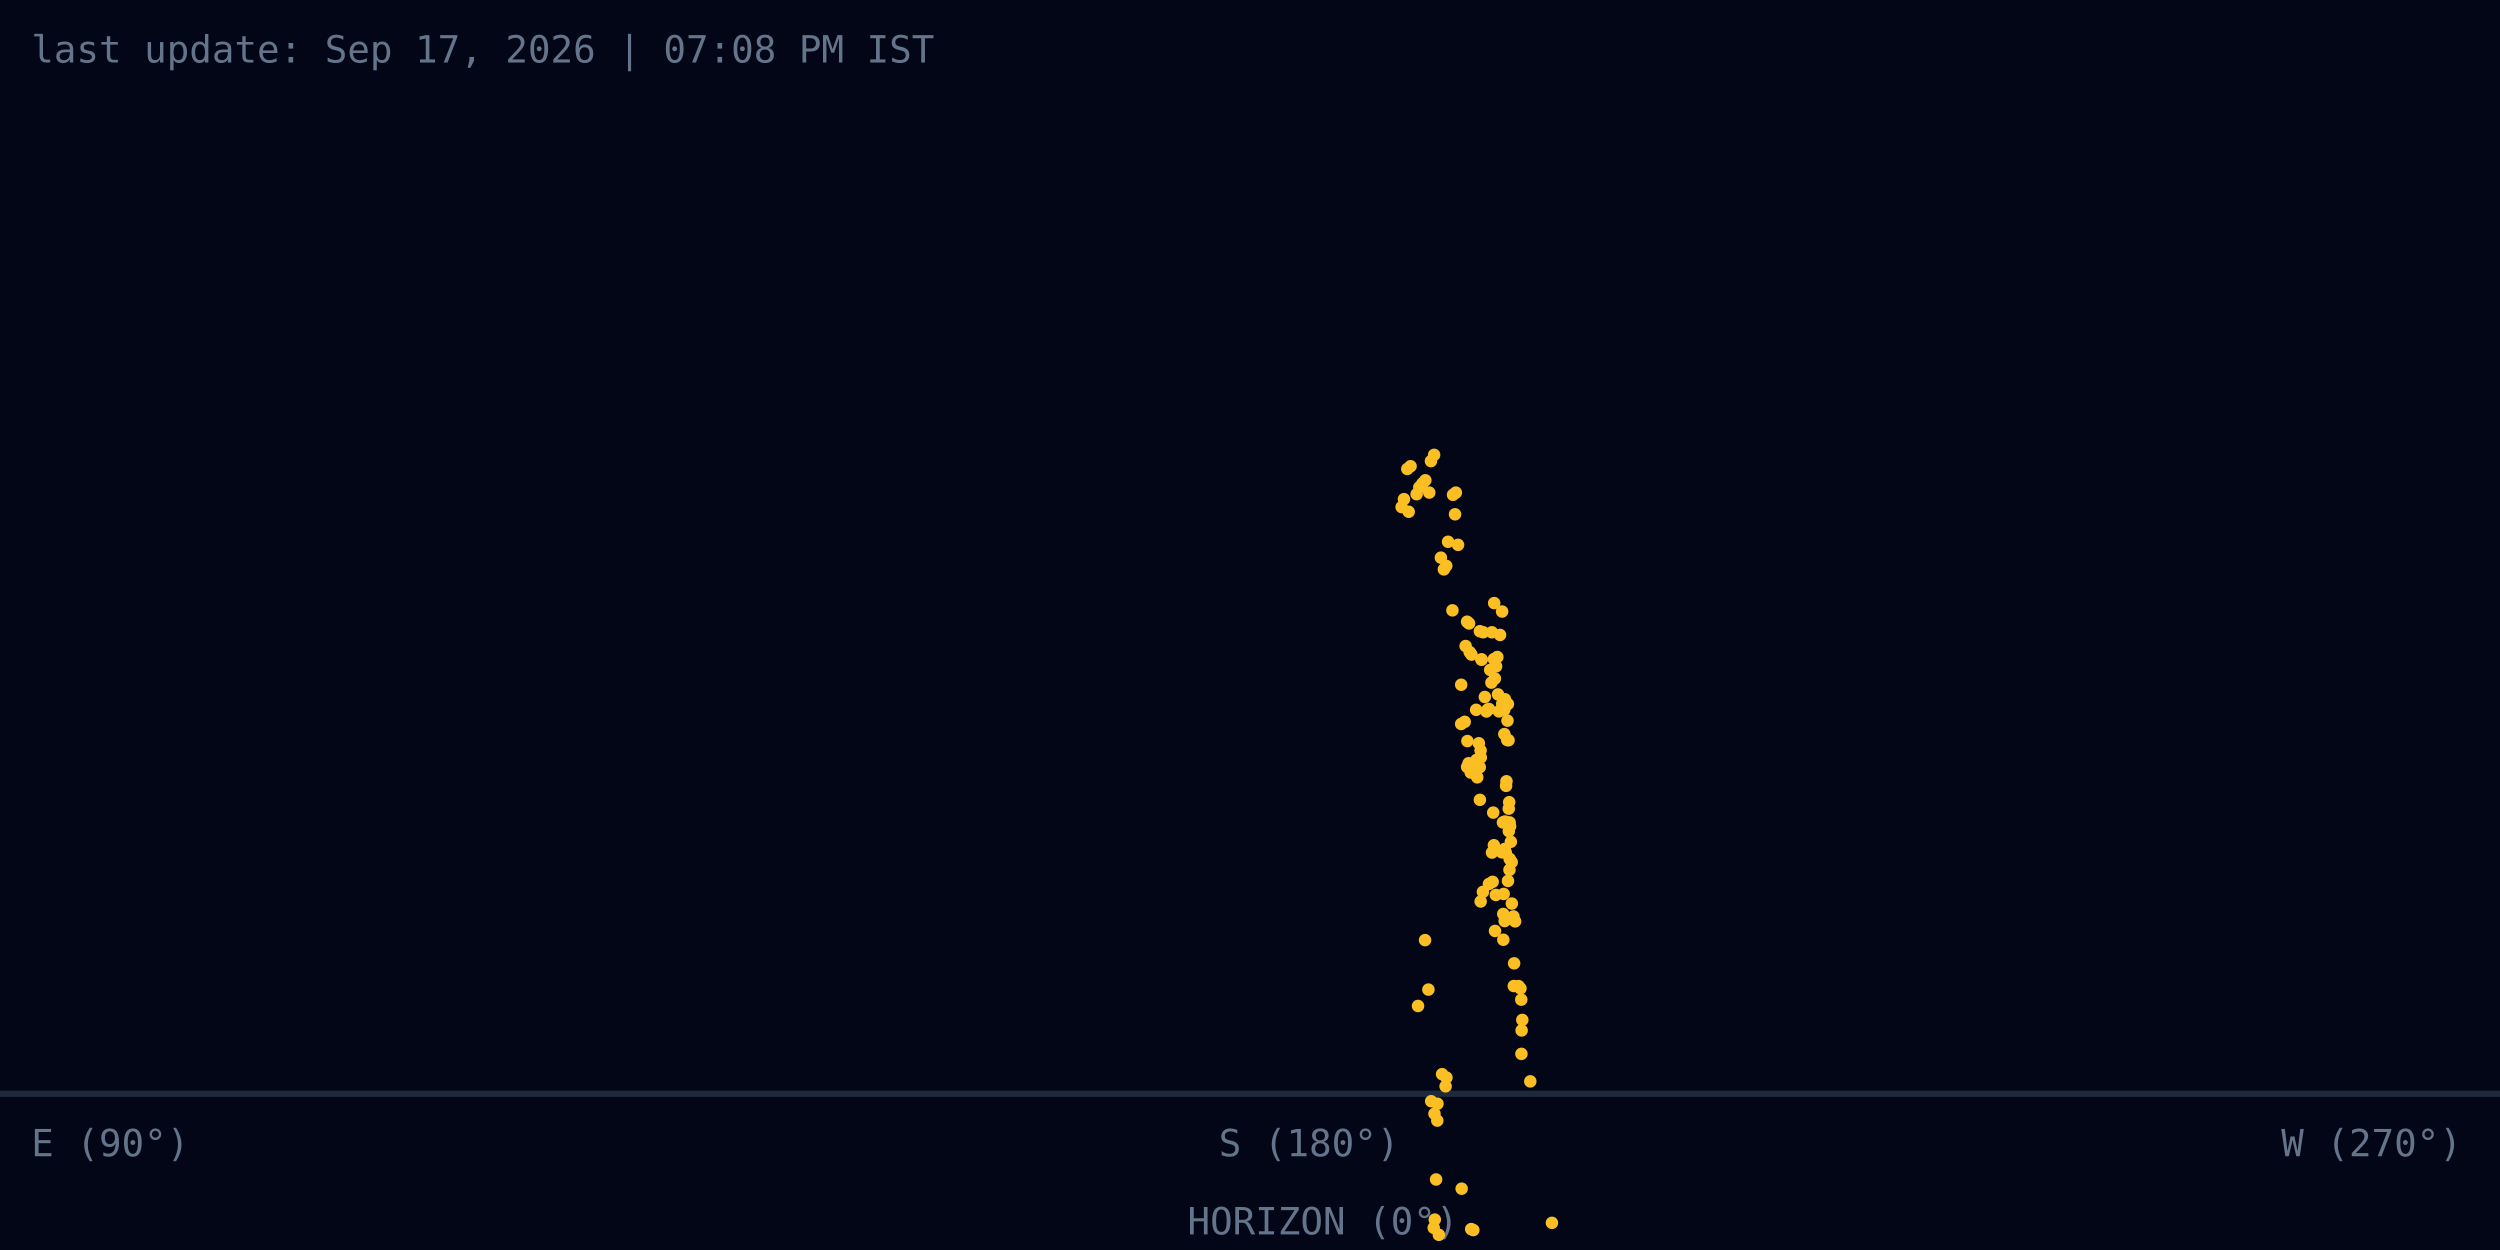
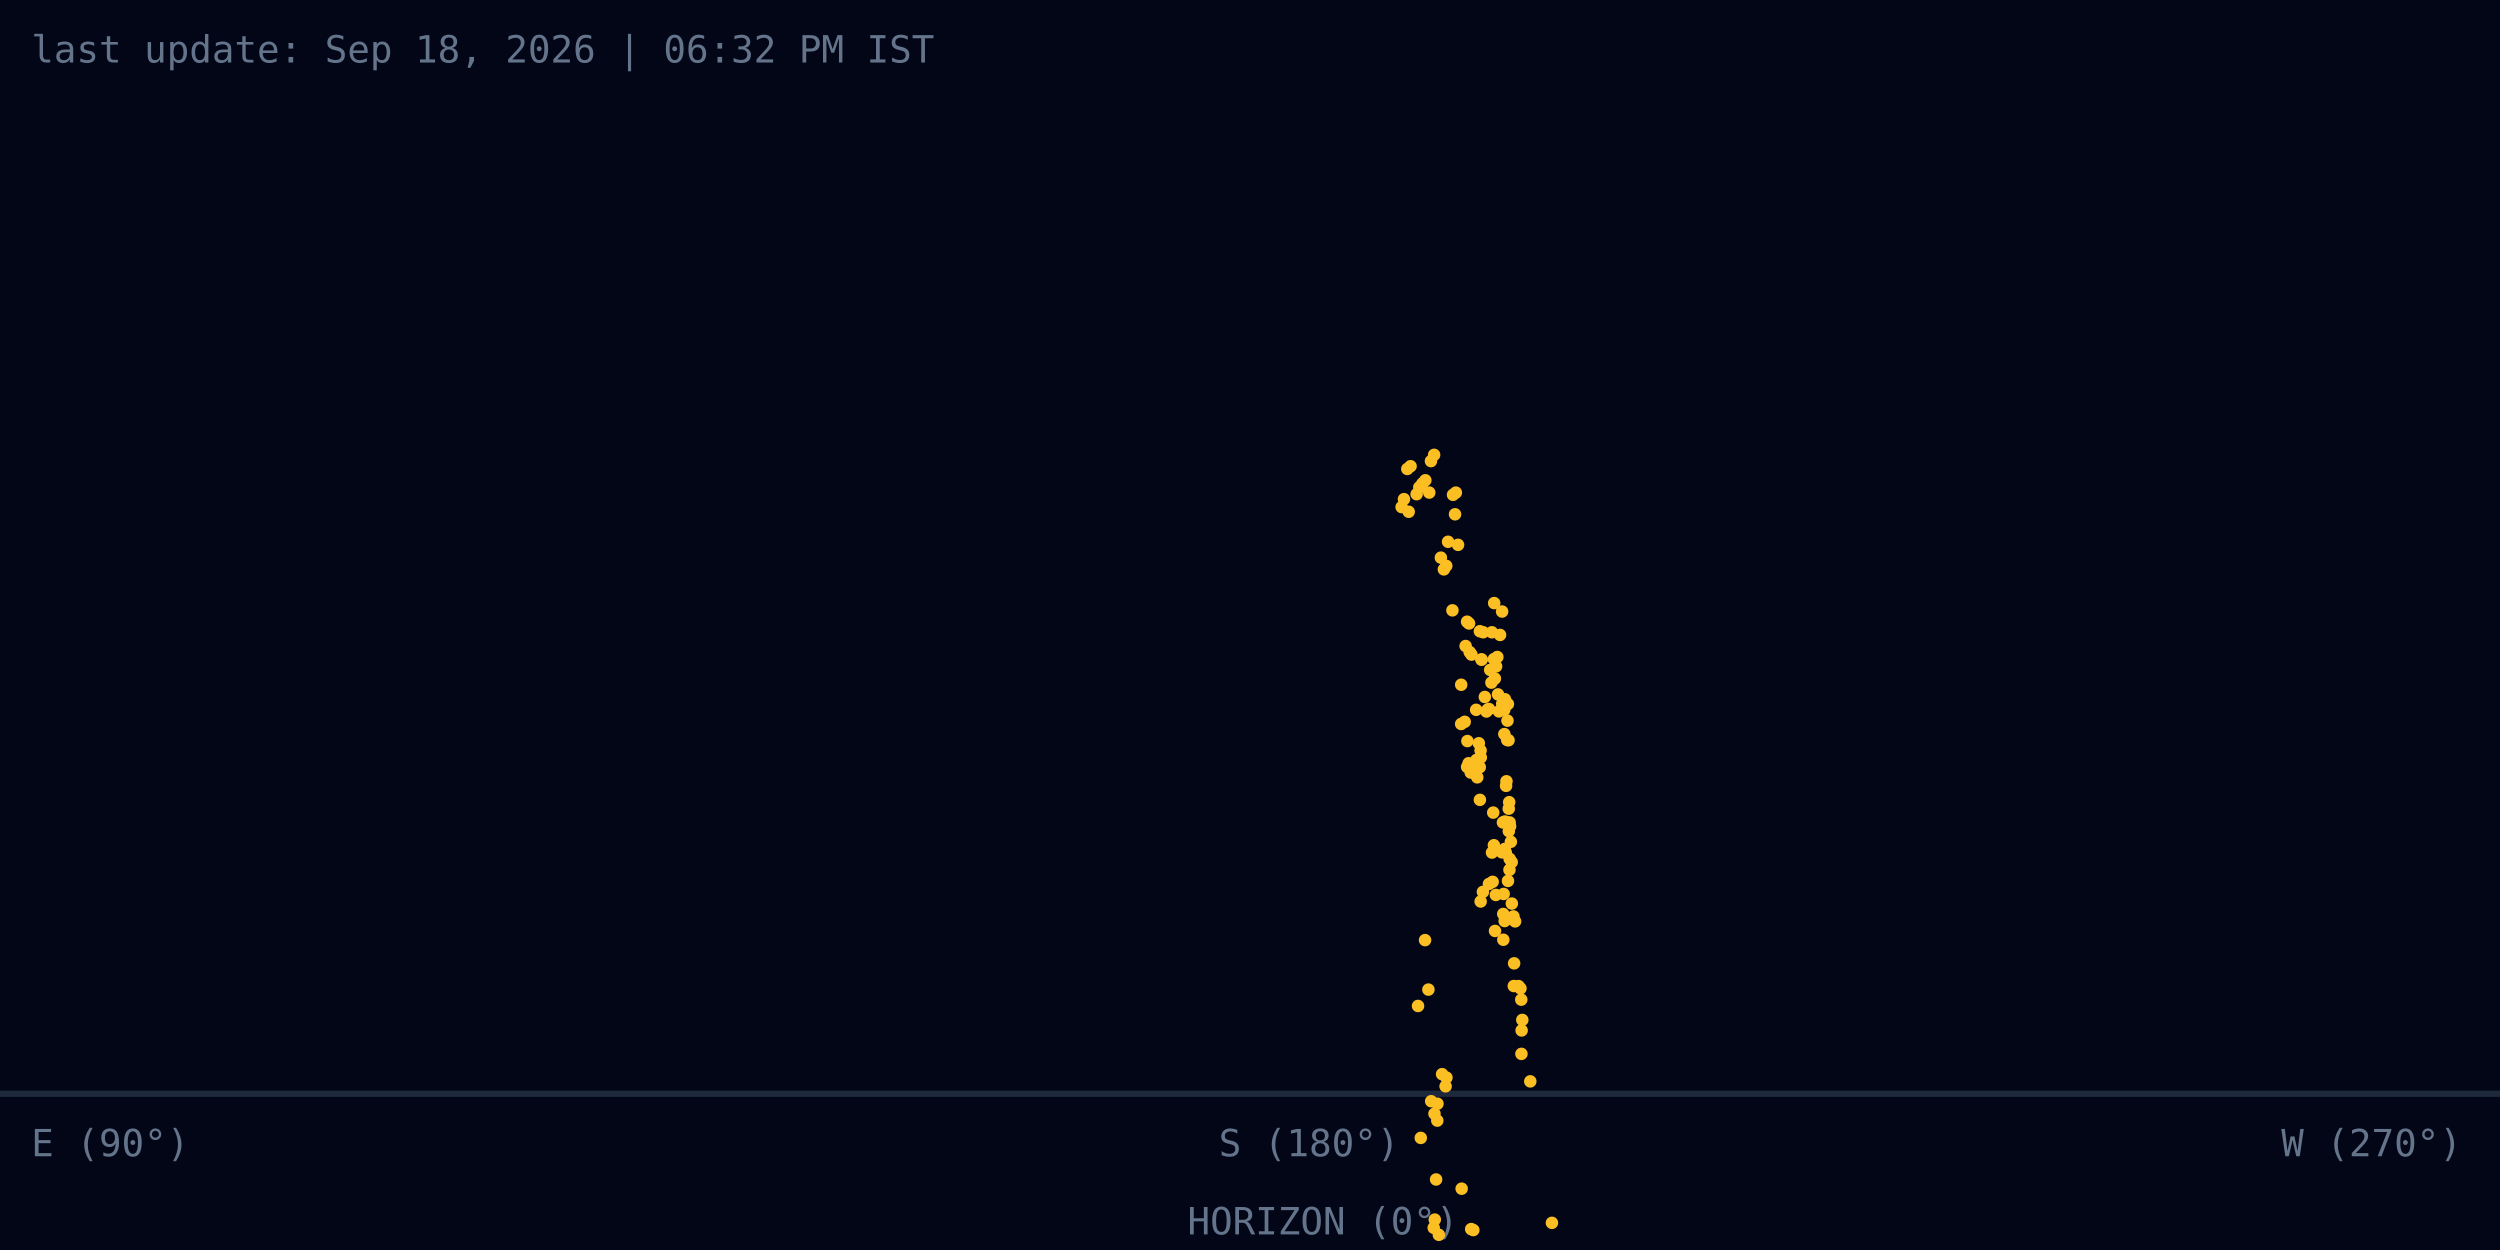
<svg xmlns="http://www.w3.org/2000/svg" width="800" height="400" viewBox="0 0 800 400">
  <rect width="800" height="400" fill="#020617" />
-   <text id="last-update" x="10" y="20" fill="#64748b" font-family="monospace">last update: Sep 17, 2026 | 07:08 PM IST</text>
+   <text id="last-update" x="10" y="20" fill="#64748b" font-family="monospace">last update: Sep 18, 2026 | 06:32 PM IST</text>
  <line x1="0" y1="350" x2="800" y2="350" stroke="#1e293b" stroke-width="2" />
  <text x="380" y="395" fill="#64748b" font-size="12" font-family="monospace">HORIZON (0°)</text>
  <text x="730" y="370" fill="#64748b" font-size="12" font-family="monospace">W (270°)</text>
  <text x="390" y="370" fill="#64748b" font-size="12" font-family="monospace">S (180°)</text>
  <text x="10" y="370" fill="#64748b" font-size="12" font-family="monospace">E (90°)</text>
  <g id="analemma-points">
    <circle cx=" 465.61" cy=" 164.57" r="2" fill="#fbbf24">
 </circle>
    <circle cx=" 467.57" cy=" 231.67" r="2" fill="#fbbf24">
 </circle>
    <circle cx=" 467.58" cy=" 219.12" r="2" fill="#fbbf24">
 </circle>
    <circle cx=" 468.71" cy=" 230.98" r="2" fill="#fbbf24">
 </circle>
    <circle cx=" 469.57" cy=" 237.14" r="2" fill="#fbbf24">
 </circle>
    <circle cx=" 469.00" cy=" 206.73" r="2" fill="#fbbf24">
 </circle>
    <circle cx=" 469.47" cy=" 198.94" r="2" fill="#fbbf24">
 </circle>
    <circle cx=" 470.10" cy=" 199.51" r="2" fill="#fbbf24">
 </circle>
    <circle cx=" 474.53" cy=" 285.41" r="2" fill="#fbbf24">
 </circle>
    <circle cx=" 472.47" cy=" 243.18" r="2" fill="#fbbf24">
 </circle>
    <circle cx=" 473.57" cy=" 255.95" r="2" fill="#fbbf24">
 </circle>
    <circle cx=" 473.22" cy=" 237.84" r="2" fill="#fbbf24">
 </circle>
    <circle cx=" 473.79" cy=" 240.17" r="2" fill="#fbbf24">
 </circle>
    <circle cx=" 473.56" cy=" 201.99" r="2" fill="#fbbf24">
 </circle>
    <circle cx=" 474.09" cy=" 210.99" r="2" fill="#fbbf24">
 </circle>
    <circle cx=" 478.41" cy=" 297.90" r="2" fill="#fbbf24">
 </circle>
    <circle cx=" 477.65" cy=" 282.19" r="2" fill="#fbbf24">
 </circle>
    <circle cx=" 477.44" cy=" 272.82" r="2" fill="#fbbf24">
 </circle>
    <circle cx=" 478.67" cy=" 286.38" r="2" fill="#fbbf24">
 </circle>
    <circle cx=" 478.05" cy=" 270.47" r="2" fill="#fbbf24">
 </circle>
    <circle cx=" 476.85" cy=" 214.37" r="2" fill="#fbbf24">
 </circle>
    <circle cx=" 477.25" cy=" 218.44" r="2" fill="#fbbf24">
 </circle>
    <circle cx=" 481.06" cy=" 300.72" r="2" fill="#fbbf24">
 </circle>
    <circle cx=" 481.04" cy=" 292.47" r="2" fill="#fbbf24">
 </circle>
    <circle cx=" 481.49" cy=" 294.73" r="2" fill="#fbbf24">
 </circle>
    <circle cx=" 481.17" cy=" 286.06" r="2" fill="#fbbf24">
 </circle>
    <circle cx=" 479.37" cy=" 222.21" r="2" fill="#fbbf24">
 </circle>
    <circle cx=" 479.67" cy=" 227.65" r="2" fill="#fbbf24">
 </circle>
    <circle cx=" 498.29" cy=" 411.31" r="2" fill="#fbbf24">
 </circle>
    <circle cx=" 498.34" cy=" 411.53" r="2" fill="#fbbf24">
 </circle>
    <circle cx=" 484.42" cy=" 315.53" r="2" fill="#fbbf24">
 </circle>
    <circle cx=" 486.86" cy=" 337.24" r="2" fill="#fbbf24">
 </circle>
    <circle cx=" 481.87" cy=" 272.88" r="2" fill="#fbbf24">
 </circle>
    <circle cx=" 482.55" cy=" 281.90" r="2" fill="#fbbf24">
 </circle>
    <circle cx=" 481.19" cy=" 226.61" r="2" fill="#fbbf24">
 </circle>
    <circle cx=" 481.39" cy=" 234.91" r="2" fill="#fbbf24">
 </circle>
    <circle cx=" 486.92" cy=" 329.74" r="2" fill="#fbbf24">
 </circle>
    <circle cx=" 483.03" cy=" 278.36" r="2" fill="#fbbf24">
 </circle>
    <circle cx=" 483.79" cy=" 289.14" r="2" fill="#fbbf24">
 </circle>
    <circle cx=" 485.93" cy=" 315.55" r="2" fill="#fbbf24">
 </circle>
    <circle cx=" 484.30" cy=" 293.26" r="2" fill="#fbbf24">
 </circle>
    <circle cx=" 482.30" cy=" 236.80" r="2" fill="#fbbf24">
 </circle>
    <circle cx=" 482.80" cy=" 258.78" r="2" fill="#fbbf24">
 </circle>
    <circle cx=" 501.22" cy=" 413.90" r="2" fill="#fbbf24">
 </circle>
    <circle cx=" 489.69" cy=" 346.04" r="2" fill="#fbbf24">
 </circle>
    <circle cx=" 486.81" cy=" 319.89" r="2" fill="#fbbf24">
 </circle>
    <circle cx=" 484.83" cy=" 294.84" r="2" fill="#fbbf24">
 </circle>
    <circle cx=" 486.55" cy=" 316.29" r="2" fill="#fbbf24">
 </circle>
    <circle cx=" 482.73" cy=" 236.88" r="2" fill="#fbbf24">
 </circle>
    <circle cx=" 483.48" cy=" 269.37" r="2" fill="#fbbf24">
 </circle>
    <circle cx=" 496.62" cy=" 391.31" r="2" fill="#fbbf24">
 </circle>
    <circle cx=" 483.75" cy=" 275.90" r="2" fill="#fbbf24">
 </circle>
    <circle cx=" 483.23" cy=" 264.40" r="2" fill="#fbbf24">
 </circle>
    <circle cx=" 482.94" cy=" 256.70" r="2" fill="#fbbf24">
 </circle>
    <circle cx=" 483.08" cy=" 263.17" r="2" fill="#fbbf24">
 </circle>
    <circle cx=" 482.53" cy=" 225.29" r="2" fill="#fbbf24">
 </circle>
    <circle cx=" 482.39" cy=" 230.61" r="2" fill="#fbbf24">
 </circle>
    <circle cx=" 487.14" cy=" 326.38" r="2" fill="#fbbf24">
 </circle>
    <circle cx=" 482.82" cy=" 265.96" r="2" fill="#fbbf24">
 </circle>
    <circle cx=" 483.09" cy=" 274.84" r="2" fill="#fbbf24">
 </circle>
    <circle cx=" 482.07" cy=" 250.01" r="2" fill="#fbbf24">
 </circle>
    <circle cx=" 481.95" cy=" 251.47" r="2" fill="#fbbf24">
 </circle>
    <circle cx=" 481.58" cy=" 223.76" r="2" fill="#fbbf24">
 </circle>
    <circle cx=" 481.36" cy=" 227.15" r="2" fill="#fbbf24">
 </circle>
    <circle cx=" 484.52" cy=" 308.27" r="2" fill="#fbbf24">
 </circle>
    <circle cx=" 481.59" cy=" 262.88" r="2" fill="#fbbf24">
 </circle>
    <circle cx=" 480.71" cy=" 225.23" r="2" fill="#fbbf24">
 </circle>
    <circle cx=" 481.54" cy=" 271.65" r="2" fill="#fbbf24">
 </circle>
    <circle cx=" 480.94" cy=" 263.18" r="2" fill="#fbbf24">
 </circle>
    <circle cx=" 480.67" cy=" 195.69" r="2" fill="#fbbf24">
 </circle>
    <circle cx=" 480.02" cy=" 203.18" r="2" fill="#fbbf24">
 </circle>
    <circle cx=" 480.62" cy=" 272.75" r="2" fill="#fbbf24">
 </circle>
    <circle cx=" 479.15" cy=" 210.24" r="2" fill="#fbbf24">
 </circle>
    <circle cx=" 478.75" cy=" 213.23" r="2" fill="#fbbf24">
 </circle>
    <circle cx=" 478.36" cy=" 217.14" r="2" fill="#fbbf24">
 </circle>
    <circle cx=" 478.05" cy=" 210.91" r="2" fill="#fbbf24">
 </circle>
    <circle cx=" 478.14" cy=" 192.99" r="2" fill="#fbbf24">
 </circle>
    <circle cx=" 477.41" cy=" 202.33" r="2" fill="#fbbf24">
 </circle>
    <circle cx=" 477.83" cy=" 260.03" r="2" fill="#fbbf24">
 </circle>
    <circle cx=" 476.48" cy=" 226.89" r="2" fill="#fbbf24">
 </circle>
    <circle cx=" 476.07" cy=" 227.06" r="2" fill="#fbbf24">
 </circle>
    <circle cx=" 475.66" cy=" 227.68" r="2" fill="#fbbf24">
 </circle>
    <circle cx=" 475.15" cy=" 223.03" r="2" fill="#fbbf24">
 </circle>
    <circle cx=" 474.61" cy=" 202.32" r="2" fill="#fbbf24">
 </circle>
    <circle cx=" 474.09" cy=" 211.11" r="2" fill="#fbbf24">
 </circle>
    <circle cx=" 476.46" cy=" 282.87" r="2" fill="#fbbf24">
 </circle>
    <circle cx=" 473.86" cy=" 242.39" r="2" fill="#fbbf24">
 </circle>
    <circle cx=" 473.52" cy=" 245.50" r="2" fill="#fbbf24">
 </circle>
    <circle cx=" 472.37" cy=" 227.14" r="2" fill="#fbbf24">
 </circle>
    <circle cx=" 472.72" cy=" 248.75" r="2" fill="#fbbf24">
 </circle>
    <circle cx=" 470.88" cy=" 209.48" r="2" fill="#fbbf24">
 </circle>
    <circle cx=" 470.29" cy=" 208.66" r="2" fill="#fbbf24">
 </circle>
    <circle cx=" 473.81" cy=" 288.48" r="2" fill="#fbbf24">
 </circle>
    <circle cx=" 470.64" cy=" 247.22" r="2" fill="#fbbf24">
 </circle>
    <circle cx=" 469.96" cy=" 244.24" r="2" fill="#fbbf24">
 </circle>
    <circle cx=" 469.48" cy=" 245.43" r="2" fill="#fbbf24">
 </circle>
    <circle cx=" 466.58" cy=" 174.35" r="2" fill="#fbbf24">
 </circle>
    <circle cx=" 465.87" cy=" 157.64" r="2" fill="#fbbf24">
 </circle>
    <circle cx=" 464.97" cy=" 158.34" r="2" fill="#fbbf24">
 </circle>
    <circle cx=" 464.78" cy=" 195.31" r="2" fill="#fbbf24">
 </circle>
    <circle cx=" 463.38" cy=" 173.37" r="2" fill="#fbbf24">
 </circle>
    <circle cx=" 462.80" cy=" 181.08" r="2" fill="#fbbf24">
 </circle>
    <circle cx=" 462.04" cy=" 182.20" r="2" fill="#fbbf24">
 </circle>
    <circle cx=" 461.08" cy=" 178.45" r="2" fill="#fbbf24">
 </circle>
    <circle cx=" 458.92" cy=" 145.55" r="2" fill="#fbbf24">
 </circle>
    <circle cx=" 457.91" cy=" 147.55" r="2" fill="#fbbf24">
 </circle>
    <circle cx=" 457.36" cy=" 157.62" r="2" fill="#fbbf24">
 </circle>
    <circle cx=" 456.11" cy=" 153.69" r="2" fill="#fbbf24">
 </circle>
    <circle cx=" 455.13" cy=" 154.77" r="2" fill="#fbbf24">
 </circle>
    <circle cx=" 454.18" cy=" 155.94" r="2" fill="#fbbf24">
 </circle>
    <circle cx=" 453.32" cy=" 158.14" r="2" fill="#fbbf24">
 </circle>
    <circle cx=" 451.38" cy=" 149.19" r="2" fill="#fbbf24">
 </circle>
    <circle cx=" 450.34" cy=" 150.06" r="2" fill="#fbbf24">
 </circle>
    <circle cx=" 450.78" cy=" 163.76" r="2" fill="#fbbf24">
 </circle>
    <circle cx=" 449.27" cy=" 159.73" r="2" fill="#fbbf24">
 </circle>
    <circle cx=" 448.52" cy=" 162.26" r="2" fill="#fbbf24">
 </circle>
    <circle cx=" 20.26" cy=" 571.97" r="2" fill="#fbbf24">
 </circle>
    <circle cx=" 74.33" cy=" 546.37" r="2" fill="#fbbf24">
 </circle>
    <circle cx=" 471.46" cy=" 393.62" r="2" fill="#fbbf24">
 </circle>
    <circle cx=" 470.78" cy=" 393.31" r="2" fill="#fbbf24">
 </circle>
    <circle cx=" 495.37" cy=" 503.27" r="2" fill="#fbbf24">
 </circle>
    <circle cx=" 467.73" cy=" 380.38" r="2" fill="#fbbf24">
 </circle>
    <circle cx=" 462.86" cy=" 344.83" r="2" fill="#fbbf24">
 </circle>
    <circle cx=" 462.59" cy=" 347.62" r="2" fill="#fbbf24">
 </circle>
    <circle cx=" 461.47" cy=" 343.73" r="2" fill="#fbbf24">
 </circle>
    <circle cx=" 456.02" cy=" 300.84" r="2" fill="#fbbf24">
 </circle>
    <circle cx=" 457.09" cy=" 316.67" r="2" fill="#fbbf24">
 </circle>
    <circle cx=" 469.47" cy=" 420.03" r="2" fill="#fbbf24">
 </circle>
    <circle cx=" 459.99" cy=" 353.19" r="2" fill="#fbbf24">
 </circle>
    <circle cx=" 459.93" cy=" 358.60" r="2" fill="#fbbf24">
 </circle>
    <circle cx=" 459.03" cy=" 356.39" r="2" fill="#fbbf24">
 </circle>
    <circle cx=" 457.98" cy=" 352.39" r="2" fill="#fbbf24">
 </circle>
    <circle cx=" 453.77" cy=" 321.91" r="2" fill="#fbbf24">
 </circle>
    <circle cx=" 459.55" cy=" 377.43" r="2" fill="#fbbf24">
 </circle>
    <circle cx=" 471.53" cy=" 461.85" r="2" fill="#fbbf24">
 </circle>
    <circle cx=" 460.43" cy=" 395.14" r="2" fill="#fbbf24">
 </circle>
    <circle cx=" 459.13" cy=" 390.27" r="2" fill="#fbbf24">
 </circle>
    <circle cx=" 458.79" cy=" 392.90" r="2" fill="#fbbf24">
 </circle>
+     <circle cx=" 454.65" cy=" 364.13" r="2" fill="#fbbf24">
+  </circle>
  </g>
</svg>
